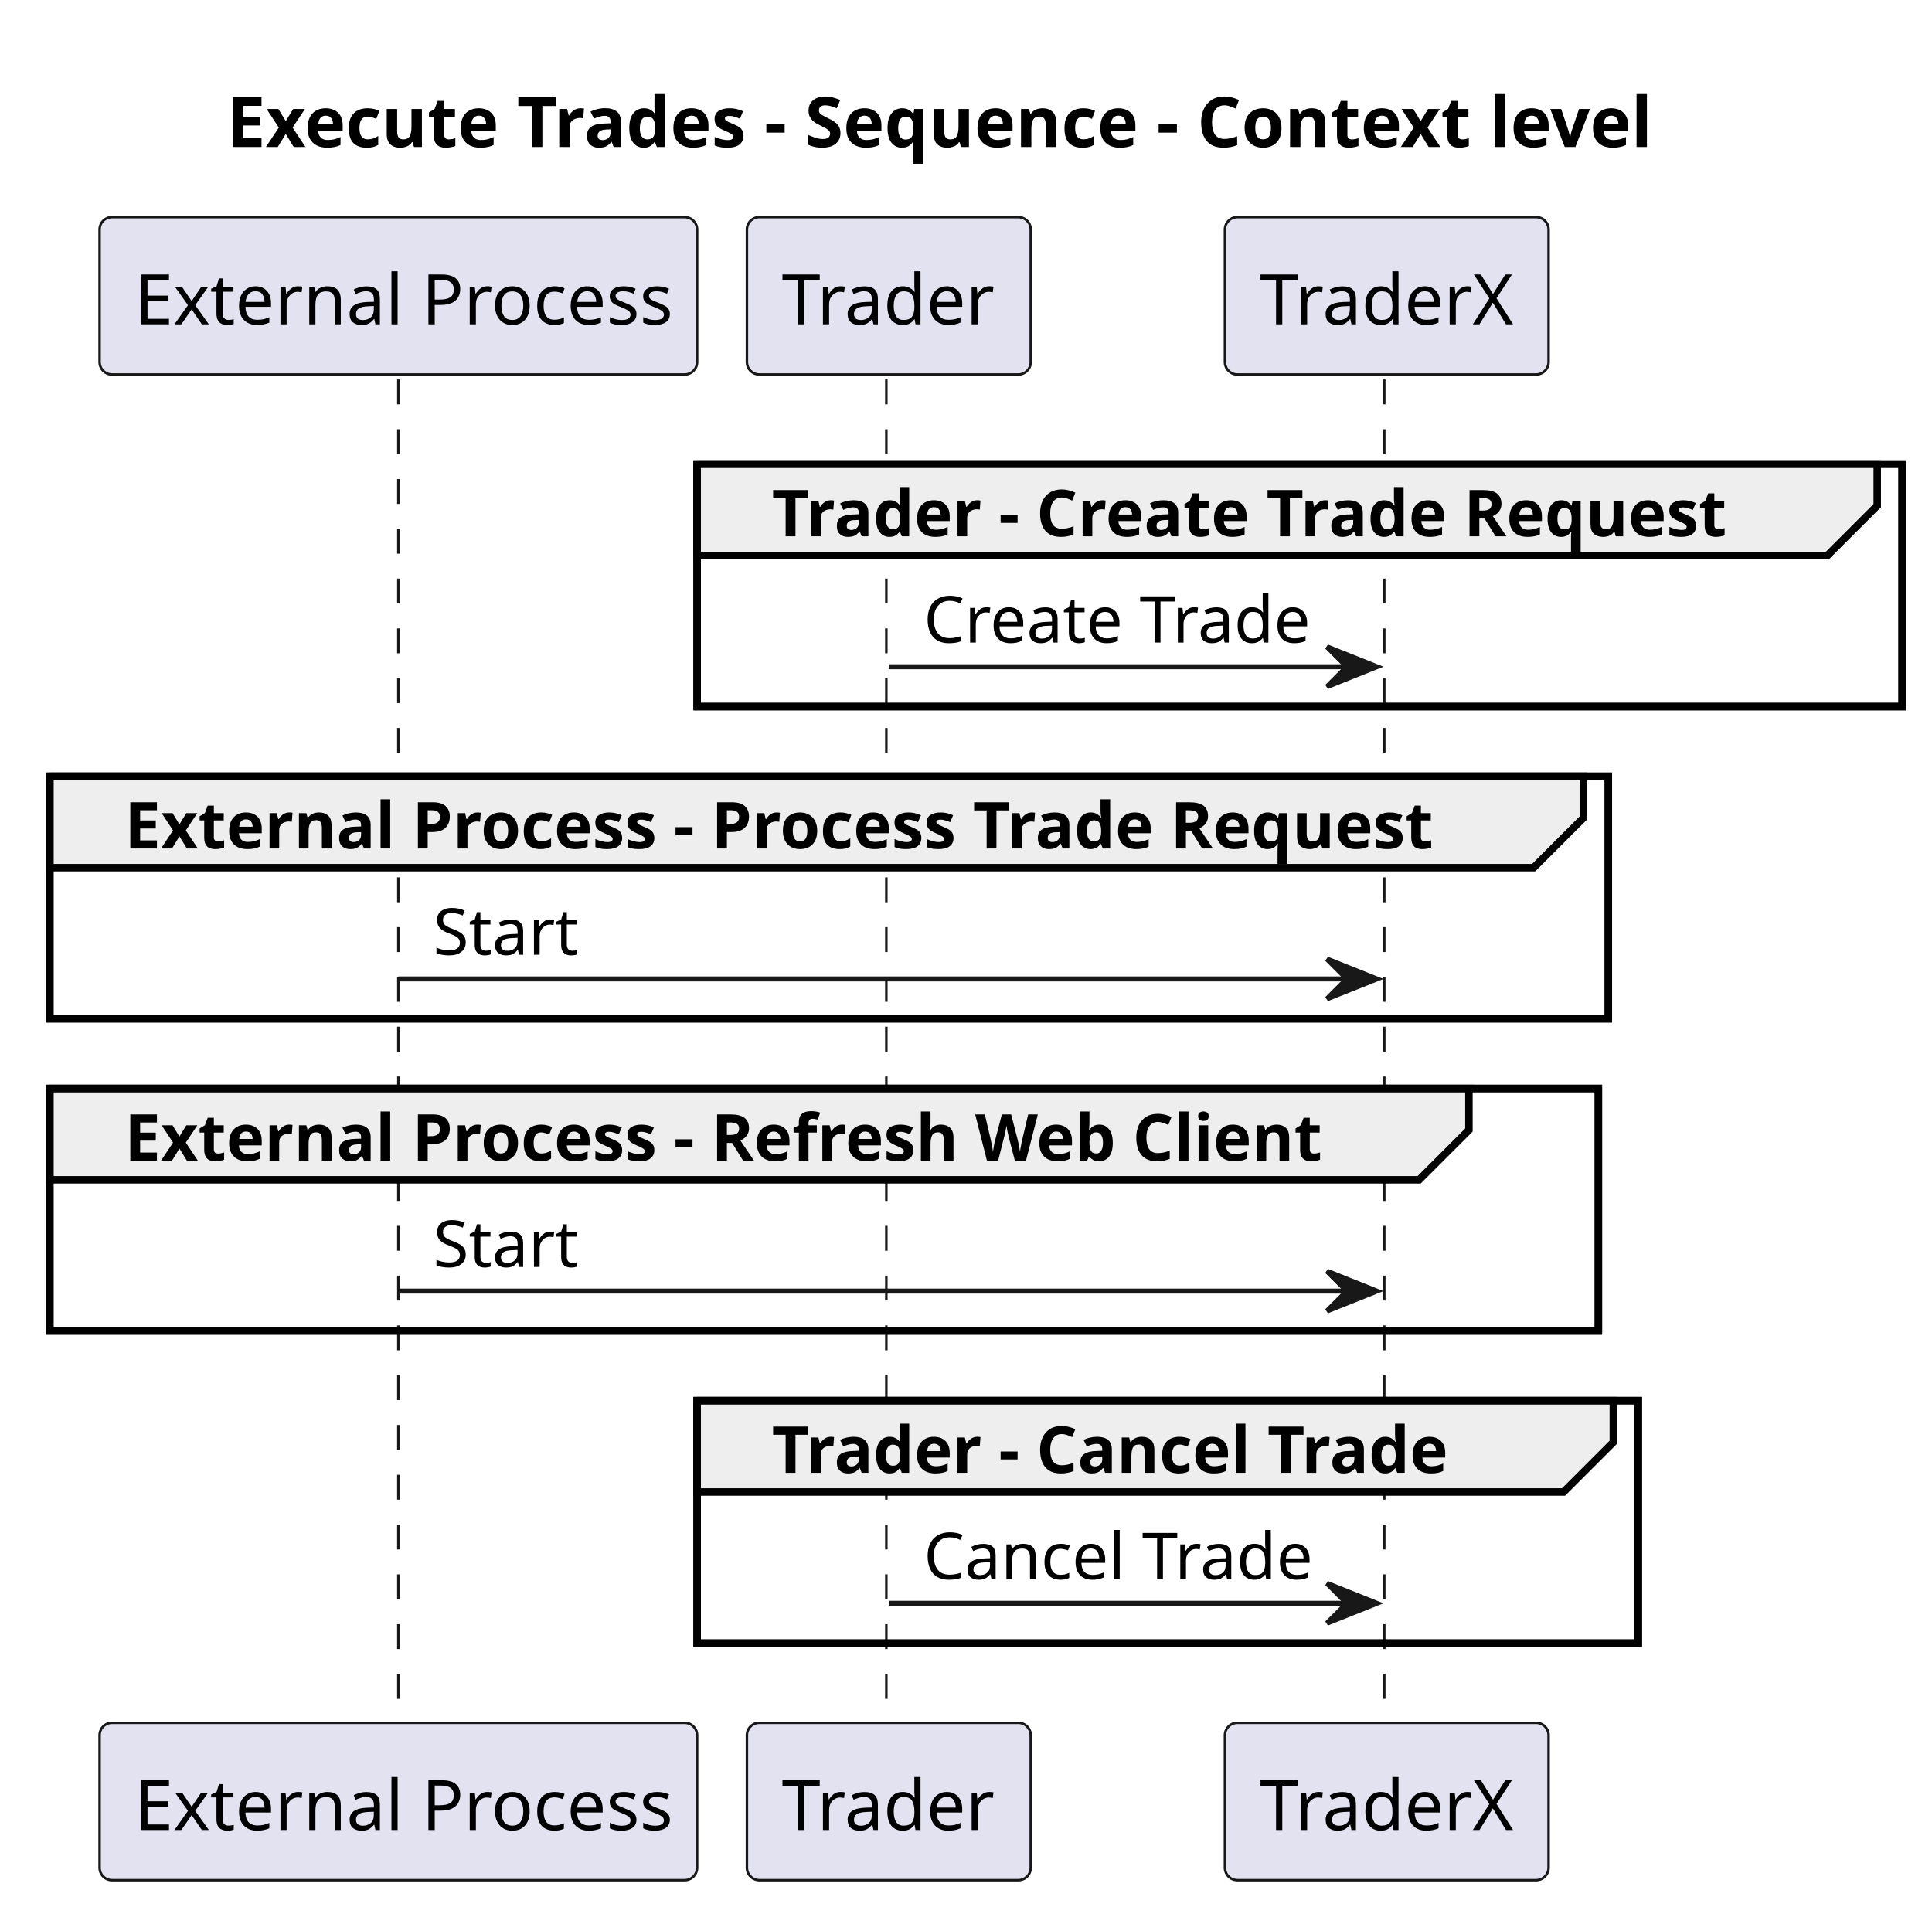
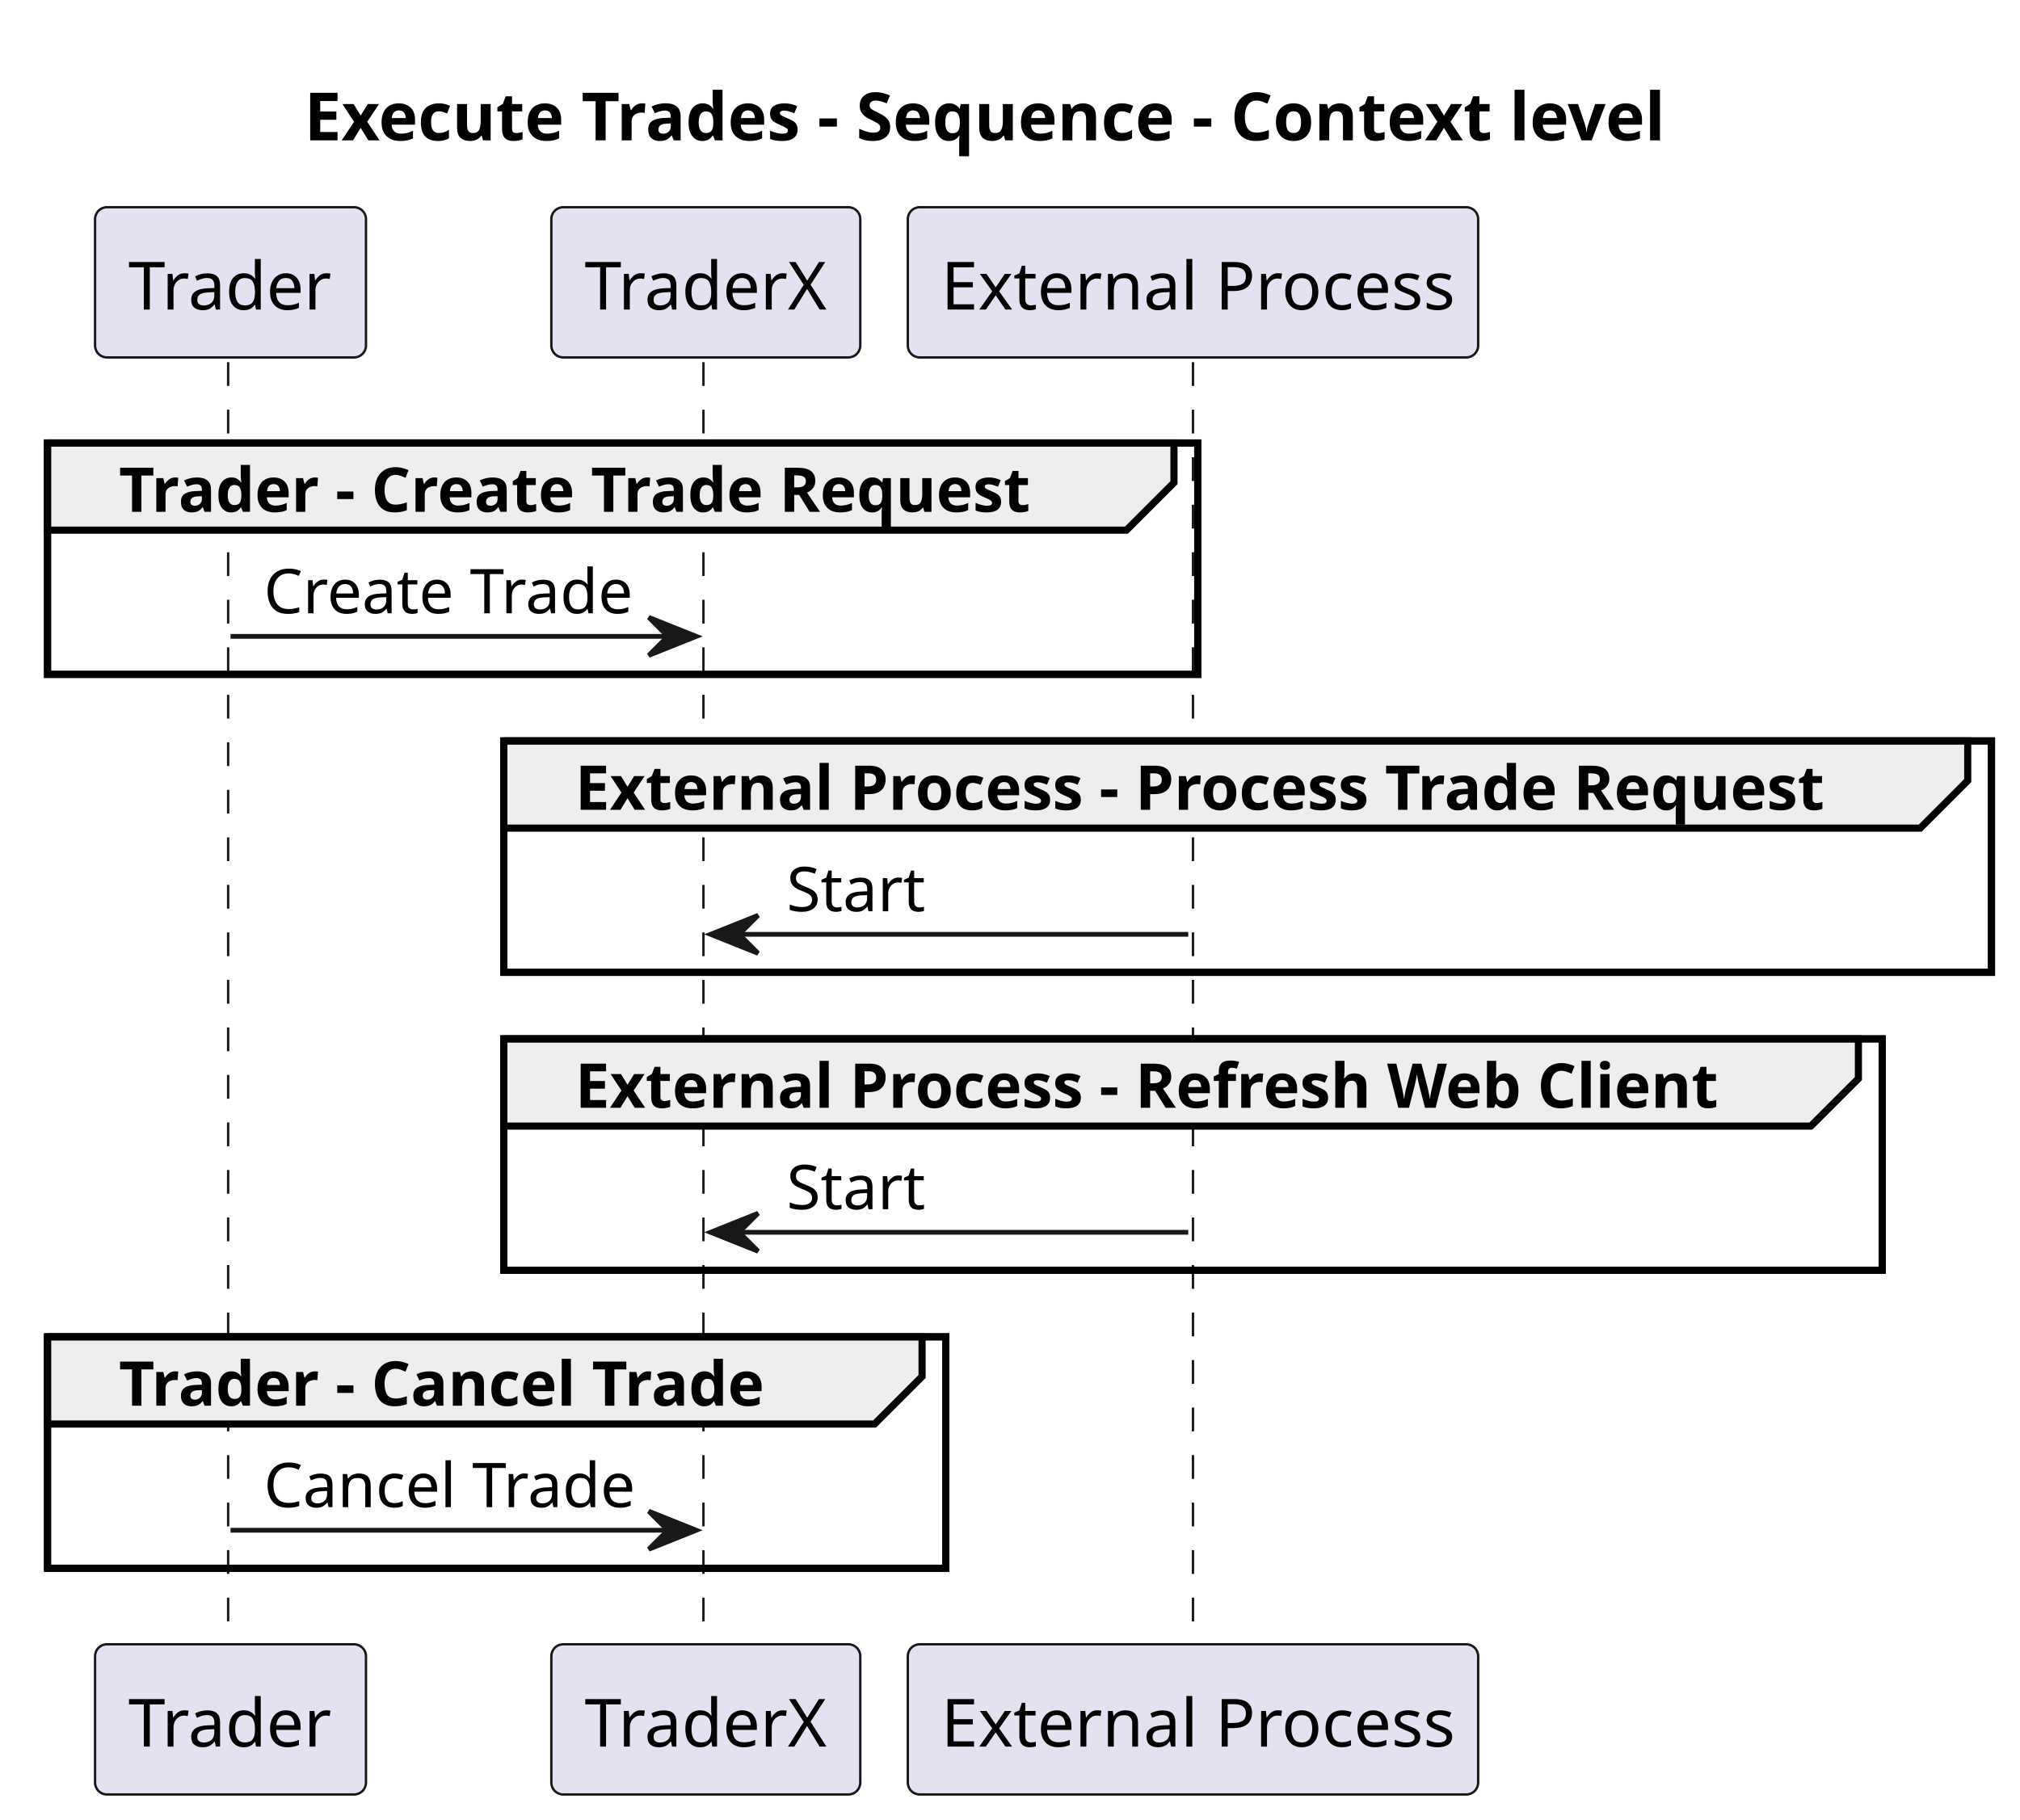
- <svg xmlns="http://www.w3.org/2000/svg" contentStyleType="text/css" height="383px" preserveAspectRatio="none" style="width:388px;height:383px;background:#FFFFFF;" version="1.1" viewBox="0 0 388 383" width="388px" zoomAndPan="magnify">
+ <svg xmlns="http://www.w3.org/2000/svg" contentStyleType="text/css" height="383px" preserveAspectRatio="none" style="width:425px;height:383px;background:#FFFFFF;" version="1.1" viewBox="0 0 425 383" width="425px" zoomAndPan="magnify">
  <defs />
  <g>
-     <text fill="#000000" font-family="sans-serif" font-size="14" font-weight="bold" lengthAdjust="spacing" textLength="300" x="45.5" y="29.533">Execute Trades - Sequence - Context level</text>
-     <rect fill="none" height="48.703" style="stroke:#000000;stroke-width:1.5;" width="242" x="140" y="93.219" />
-     <rect fill="none" height="48.703" style="stroke:#000000;stroke-width:1.5;" width="313" x="10" y="155.922" />
-     <rect fill="none" height="48.703" style="stroke:#000000;stroke-width:1.5;" width="311" x="10" y="218.625" />
-     <rect fill="none" height="48.703" style="stroke:#000000;stroke-width:1.5;" width="189" x="140" y="281.328" />
-     <line style="stroke:#181818;stroke-width:0.5;stroke-dasharray:5.0,5.0;" x1="80" x2="80" y1="76.219" y2="347.031" />
-     <line style="stroke:#181818;stroke-width:0.5;stroke-dasharray:5.0,5.0;" x1="178" x2="178" y1="76.219" y2="347.031" />
-     <line style="stroke:#181818;stroke-width:0.5;stroke-dasharray:5.0,5.0;" x1="278" x2="278" y1="76.219" y2="347.031" />
-     <rect fill="#E2E2F0" height="31.609" rx="2.5" ry="2.5" style="stroke:#181818;stroke-width:0.5;" width="120" x="20" y="43.609" />
-     <text fill="#000000" font-family="sans-serif" font-size="14" lengthAdjust="spacing" textLength="106" x="27" y="65.143">External Process</text>
-     <rect fill="#E2E2F0" height="31.609" rx="2.5" ry="2.5" style="stroke:#181818;stroke-width:0.5;" width="120" x="20" y="346.031" />
-     <text fill="#000000" font-family="sans-serif" font-size="14" lengthAdjust="spacing" textLength="106" x="27" y="367.565">External Process</text>
-     <rect fill="#E2E2F0" height="31.609" rx="2.5" ry="2.5" style="stroke:#181818;stroke-width:0.5;" width="57" x="150" y="43.609" />
-     <text fill="#000000" font-family="sans-serif" font-size="14" lengthAdjust="spacing" textLength="43" x="157" y="65.143">Trader</text>
-     <rect fill="#E2E2F0" height="31.609" rx="2.5" ry="2.5" style="stroke:#181818;stroke-width:0.5;" width="57" x="150" y="346.031" />
-     <text fill="#000000" font-family="sans-serif" font-size="14" lengthAdjust="spacing" textLength="43" x="157" y="367.565">Trader</text>
-     <rect fill="#E2E2F0" height="31.609" rx="2.5" ry="2.5" style="stroke:#181818;stroke-width:0.5;" width="65" x="246" y="43.609" />
-     <text fill="#000000" font-family="sans-serif" font-size="14" lengthAdjust="spacing" textLength="51" x="253" y="65.143">TraderX</text>
-     <rect fill="#E2E2F0" height="31.609" rx="2.5" ry="2.5" style="stroke:#181818;stroke-width:0.5;" width="65" x="246" y="346.031" />
-     <text fill="#000000" font-family="sans-serif" font-size="14" lengthAdjust="spacing" textLength="51" x="253" y="367.565">TraderX</text>
-     <path d="M140,93.219 L377,93.219 L377,101.57 L367,111.57 L140,111.57 L140,93.219 " fill="#EEEEEE" style="stroke:#000000;stroke-width:1.5;" />
-     <rect fill="none" height="48.703" style="stroke:#000000;stroke-width:1.5;" width="242" x="140" y="93.219" />
-     <text fill="#000000" font-family="sans-serif" font-size="13" font-weight="bold" lengthAdjust="spacing" textLength="192" x="155" y="107.714">Trader - Create Trade Request</text>
-     <polygon fill="#181818" points="266.5,129.922,276.5,133.922,266.5,137.922,270.5,133.922" style="stroke:#181818;stroke-width:1.0;" />
-     <line style="stroke:#181818;stroke-width:1.0;" x1="178.5" x2="272.5" y1="133.922" y2="133.922" />
-     <text fill="#000000" font-family="sans-serif" font-size="13" lengthAdjust="spacing" textLength="74" x="185.5" y="129.065">Create Trade</text>
-     <path d="M10,155.922 L318,155.922 L318,164.273 L308,174.273 L10,174.273 L10,155.922 " fill="#EEEEEE" style="stroke:#000000;stroke-width:1.5;" />
-     <rect fill="none" height="48.703" style="stroke:#000000;stroke-width:1.5;" width="313" x="10" y="155.922" />
-     <text fill="#000000" font-family="sans-serif" font-size="13" font-weight="bold" lengthAdjust="spacing" textLength="263" x="25" y="170.417">External Process - Process Trade Request</text>
-     <polygon fill="#181818" points="266.5,192.625,276.5,196.625,266.5,200.625,270.5,196.625" style="stroke:#181818;stroke-width:1.0;" />
-     <line style="stroke:#181818;stroke-width:1.0;" x1="80" x2="272.5" y1="196.625" y2="196.625" />
-     <text fill="#000000" font-family="sans-serif" font-size="13" lengthAdjust="spacing" textLength="28" x="87" y="191.769">Start</text>
-     <path d="M10,218.625 L295,218.625 L295,226.977 L285,236.977 L10,236.977 L10,218.625 " fill="#EEEEEE" style="stroke:#000000;stroke-width:1.5;" />
-     <rect fill="none" height="48.703" style="stroke:#000000;stroke-width:1.5;" width="311" x="10" y="218.625" />
-     <text fill="#000000" font-family="sans-serif" font-size="13" font-weight="bold" lengthAdjust="spacing" textLength="240" x="25" y="233.12">External Process - Refresh Web Client</text>
-     <polygon fill="#181818" points="266.5,255.328,276.5,259.328,266.5,263.328,270.5,259.328" style="stroke:#181818;stroke-width:1.0;" />
-     <line style="stroke:#181818;stroke-width:1.0;" x1="80" x2="272.5" y1="259.328" y2="259.328" />
-     <text fill="#000000" font-family="sans-serif" font-size="13" lengthAdjust="spacing" textLength="28" x="87" y="254.472">Start</text>
-     <path d="M140,281.328 L324,281.328 L324,289.68 L314,299.68 L140,299.68 L140,281.328 " fill="#EEEEEE" style="stroke:#000000;stroke-width:1.5;" />
-     <rect fill="none" height="48.703" style="stroke:#000000;stroke-width:1.5;" width="189" x="140" y="281.328" />
-     <text fill="#000000" font-family="sans-serif" font-size="13" font-weight="bold" lengthAdjust="spacing" textLength="139" x="155" y="295.823">Trader - Cancel Trade</text>
-     <polygon fill="#181818" points="266.5,318.031,276.5,322.031,266.5,326.031,270.5,322.031" style="stroke:#181818;stroke-width:1.0;" />
-     <line style="stroke:#181818;stroke-width:1.0;" x1="178.5" x2="272.5" y1="322.031" y2="322.031" />
-     <text fill="#000000" font-family="sans-serif" font-size="13" lengthAdjust="spacing" textLength="76" x="185.5" y="317.175">Cancel Trade</text>
+     <text fill="#000000" font-family="sans-serif" font-size="14" font-weight="bold" lengthAdjust="spacing" textLength="300" x="64" y="29.533">Execute Trades - Sequence - Context level</text>
+     <rect fill="none" height="48.703" style="stroke:#000000;stroke-width:1.5;" width="242" x="10" y="93.219" />
+     <rect fill="none" height="48.703" style="stroke:#000000;stroke-width:1.5;" width="313" x="106" y="155.922" />
+     <rect fill="none" height="48.703" style="stroke:#000000;stroke-width:1.5;" width="290" x="106" y="218.625" />
+     <rect fill="none" height="48.703" style="stroke:#000000;stroke-width:1.5;" width="189" x="10" y="281.328" />
+     <line style="stroke:#181818;stroke-width:0.5;stroke-dasharray:5.0,5.0;" x1="48" x2="48" y1="76.219" y2="347.031" />
+     <line style="stroke:#181818;stroke-width:0.5;stroke-dasharray:5.0,5.0;" x1="148" x2="148" y1="76.219" y2="347.031" />
+     <line style="stroke:#181818;stroke-width:0.5;stroke-dasharray:5.0,5.0;" x1="251" x2="251" y1="76.219" y2="347.031" />
+     <rect fill="#E2E2F0" height="31.609" rx="2.5" ry="2.5" style="stroke:#181818;stroke-width:0.5;" width="57" x="20" y="43.609" />
+     <text fill="#000000" font-family="sans-serif" font-size="14" lengthAdjust="spacing" textLength="43" x="27" y="65.143">Trader</text>
+     <rect fill="#E2E2F0" height="31.609" rx="2.5" ry="2.5" style="stroke:#181818;stroke-width:0.5;" width="57" x="20" y="346.031" />
+     <text fill="#000000" font-family="sans-serif" font-size="14" lengthAdjust="spacing" textLength="43" x="27" y="367.565">Trader</text>
+     <rect fill="#E2E2F0" height="31.609" rx="2.5" ry="2.5" style="stroke:#181818;stroke-width:0.5;" width="65" x="116" y="43.609" />
+     <text fill="#000000" font-family="sans-serif" font-size="14" lengthAdjust="spacing" textLength="51" x="123" y="65.143">TraderX</text>
+     <rect fill="#E2E2F0" height="31.609" rx="2.5" ry="2.5" style="stroke:#181818;stroke-width:0.5;" width="65" x="116" y="346.031" />
+     <text fill="#000000" font-family="sans-serif" font-size="14" lengthAdjust="spacing" textLength="51" x="123" y="367.565">TraderX</text>
+     <rect fill="#E2E2F0" height="31.609" rx="2.5" ry="2.5" style="stroke:#181818;stroke-width:0.5;" width="120" x="191" y="43.609" />
+     <text fill="#000000" font-family="sans-serif" font-size="14" lengthAdjust="spacing" textLength="106" x="198" y="65.143">External Process</text>
+     <rect fill="#E2E2F0" height="31.609" rx="2.5" ry="2.5" style="stroke:#181818;stroke-width:0.5;" width="120" x="191" y="346.031" />
+     <text fill="#000000" font-family="sans-serif" font-size="14" lengthAdjust="spacing" textLength="106" x="198" y="367.565">External Process</text>
+     <path d="M10,93.219 L247,93.219 L247,101.57 L237,111.57 L10,111.57 L10,93.219 " fill="#EEEEEE" style="stroke:#000000;stroke-width:1.5;" />
+     <rect fill="none" height="48.703" style="stroke:#000000;stroke-width:1.5;" width="242" x="10" y="93.219" />
+     <text fill="#000000" font-family="sans-serif" font-size="13" font-weight="bold" lengthAdjust="spacing" textLength="192" x="25" y="107.714">Trader - Create Trade Request</text>
+     <polygon fill="#181818" points="136.5,129.922,146.5,133.922,136.5,137.922,140.5,133.922" style="stroke:#181818;stroke-width:1.0;" />
+     <line style="stroke:#181818;stroke-width:1.0;" x1="48.5" x2="142.5" y1="133.922" y2="133.922" />
+     <text fill="#000000" font-family="sans-serif" font-size="13" lengthAdjust="spacing" textLength="74" x="55.5" y="129.065">Create Trade</text>
+     <path d="M106,155.922 L414,155.922 L414,164.273 L404,174.273 L106,174.273 L106,155.922 " fill="#EEEEEE" style="stroke:#000000;stroke-width:1.5;" />
+     <rect fill="none" height="48.703" style="stroke:#000000;stroke-width:1.5;" width="313" x="106" y="155.922" />
+     <text fill="#000000" font-family="sans-serif" font-size="13" font-weight="bold" lengthAdjust="spacing" textLength="263" x="121" y="170.417">External Process - Process Trade Request</text>
+     <polygon fill="#181818" points="159.5,192.625,149.5,196.625,159.5,200.625,155.5,196.625" style="stroke:#181818;stroke-width:1.0;" />
+     <line style="stroke:#181818;stroke-width:1.0;" x1="153.5" x2="250" y1="196.625" y2="196.625" />
+     <text fill="#000000" font-family="sans-serif" font-size="13" lengthAdjust="spacing" textLength="28" x="165.5" y="191.769">Start</text>
+     <path d="M106,218.625 L391,218.625 L391,226.977 L381,236.977 L106,236.977 L106,218.625 " fill="#EEEEEE" style="stroke:#000000;stroke-width:1.5;" />
+     <rect fill="none" height="48.703" style="stroke:#000000;stroke-width:1.5;" width="290" x="106" y="218.625" />
+     <text fill="#000000" font-family="sans-serif" font-size="13" font-weight="bold" lengthAdjust="spacing" textLength="240" x="121" y="233.12">External Process - Refresh Web Client</text>
+     <polygon fill="#181818" points="159.5,255.328,149.5,259.328,159.5,263.328,155.5,259.328" style="stroke:#181818;stroke-width:1.0;" />
+     <line style="stroke:#181818;stroke-width:1.0;" x1="153.5" x2="250" y1="259.328" y2="259.328" />
+     <text fill="#000000" font-family="sans-serif" font-size="13" lengthAdjust="spacing" textLength="28" x="165.5" y="254.472">Start</text>
+     <path d="M10,281.328 L194,281.328 L194,289.68 L184,299.68 L10,299.68 L10,281.328 " fill="#EEEEEE" style="stroke:#000000;stroke-width:1.5;" />
+     <rect fill="none" height="48.703" style="stroke:#000000;stroke-width:1.5;" width="189" x="10" y="281.328" />
+     <text fill="#000000" font-family="sans-serif" font-size="13" font-weight="bold" lengthAdjust="spacing" textLength="139" x="25" y="295.823">Trader - Cancel Trade</text>
+     <polygon fill="#181818" points="136.5,318.031,146.5,322.031,136.5,326.031,140.5,322.031" style="stroke:#181818;stroke-width:1.0;" />
+     <line style="stroke:#181818;stroke-width:1.0;" x1="48.5" x2="142.5" y1="322.031" y2="322.031" />
+     <text fill="#000000" font-family="sans-serif" font-size="13" lengthAdjust="spacing" textLength="76" x="55.5" y="317.175">Cancel Trade</text>
  </g>
</svg>
